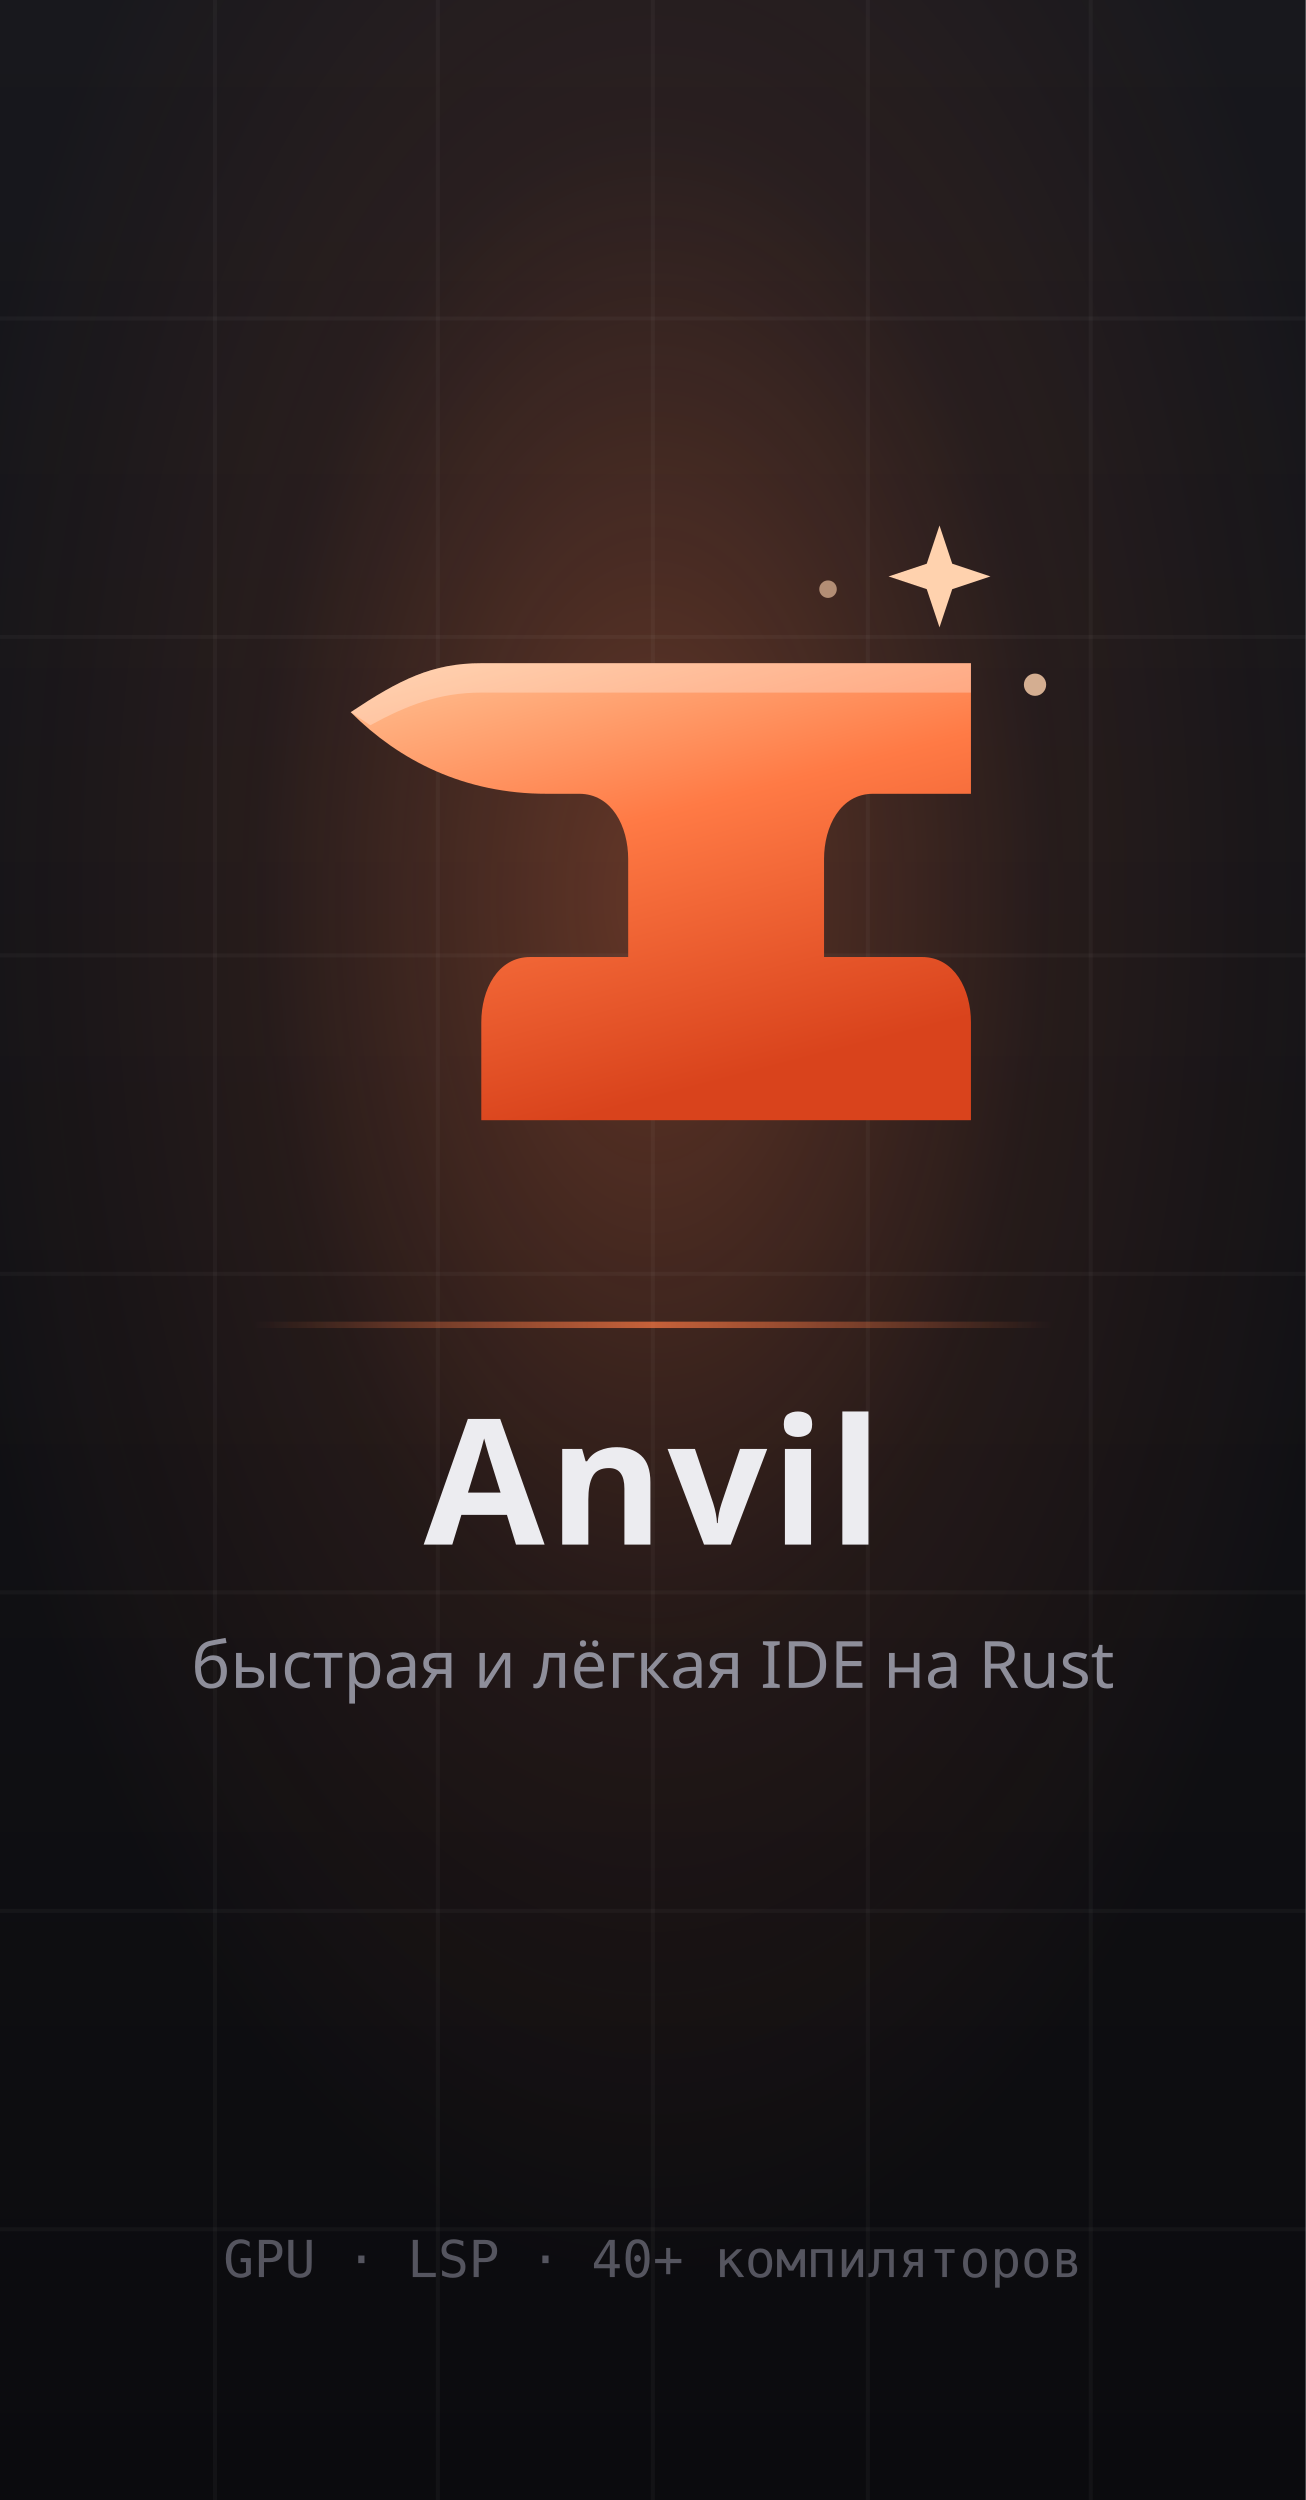
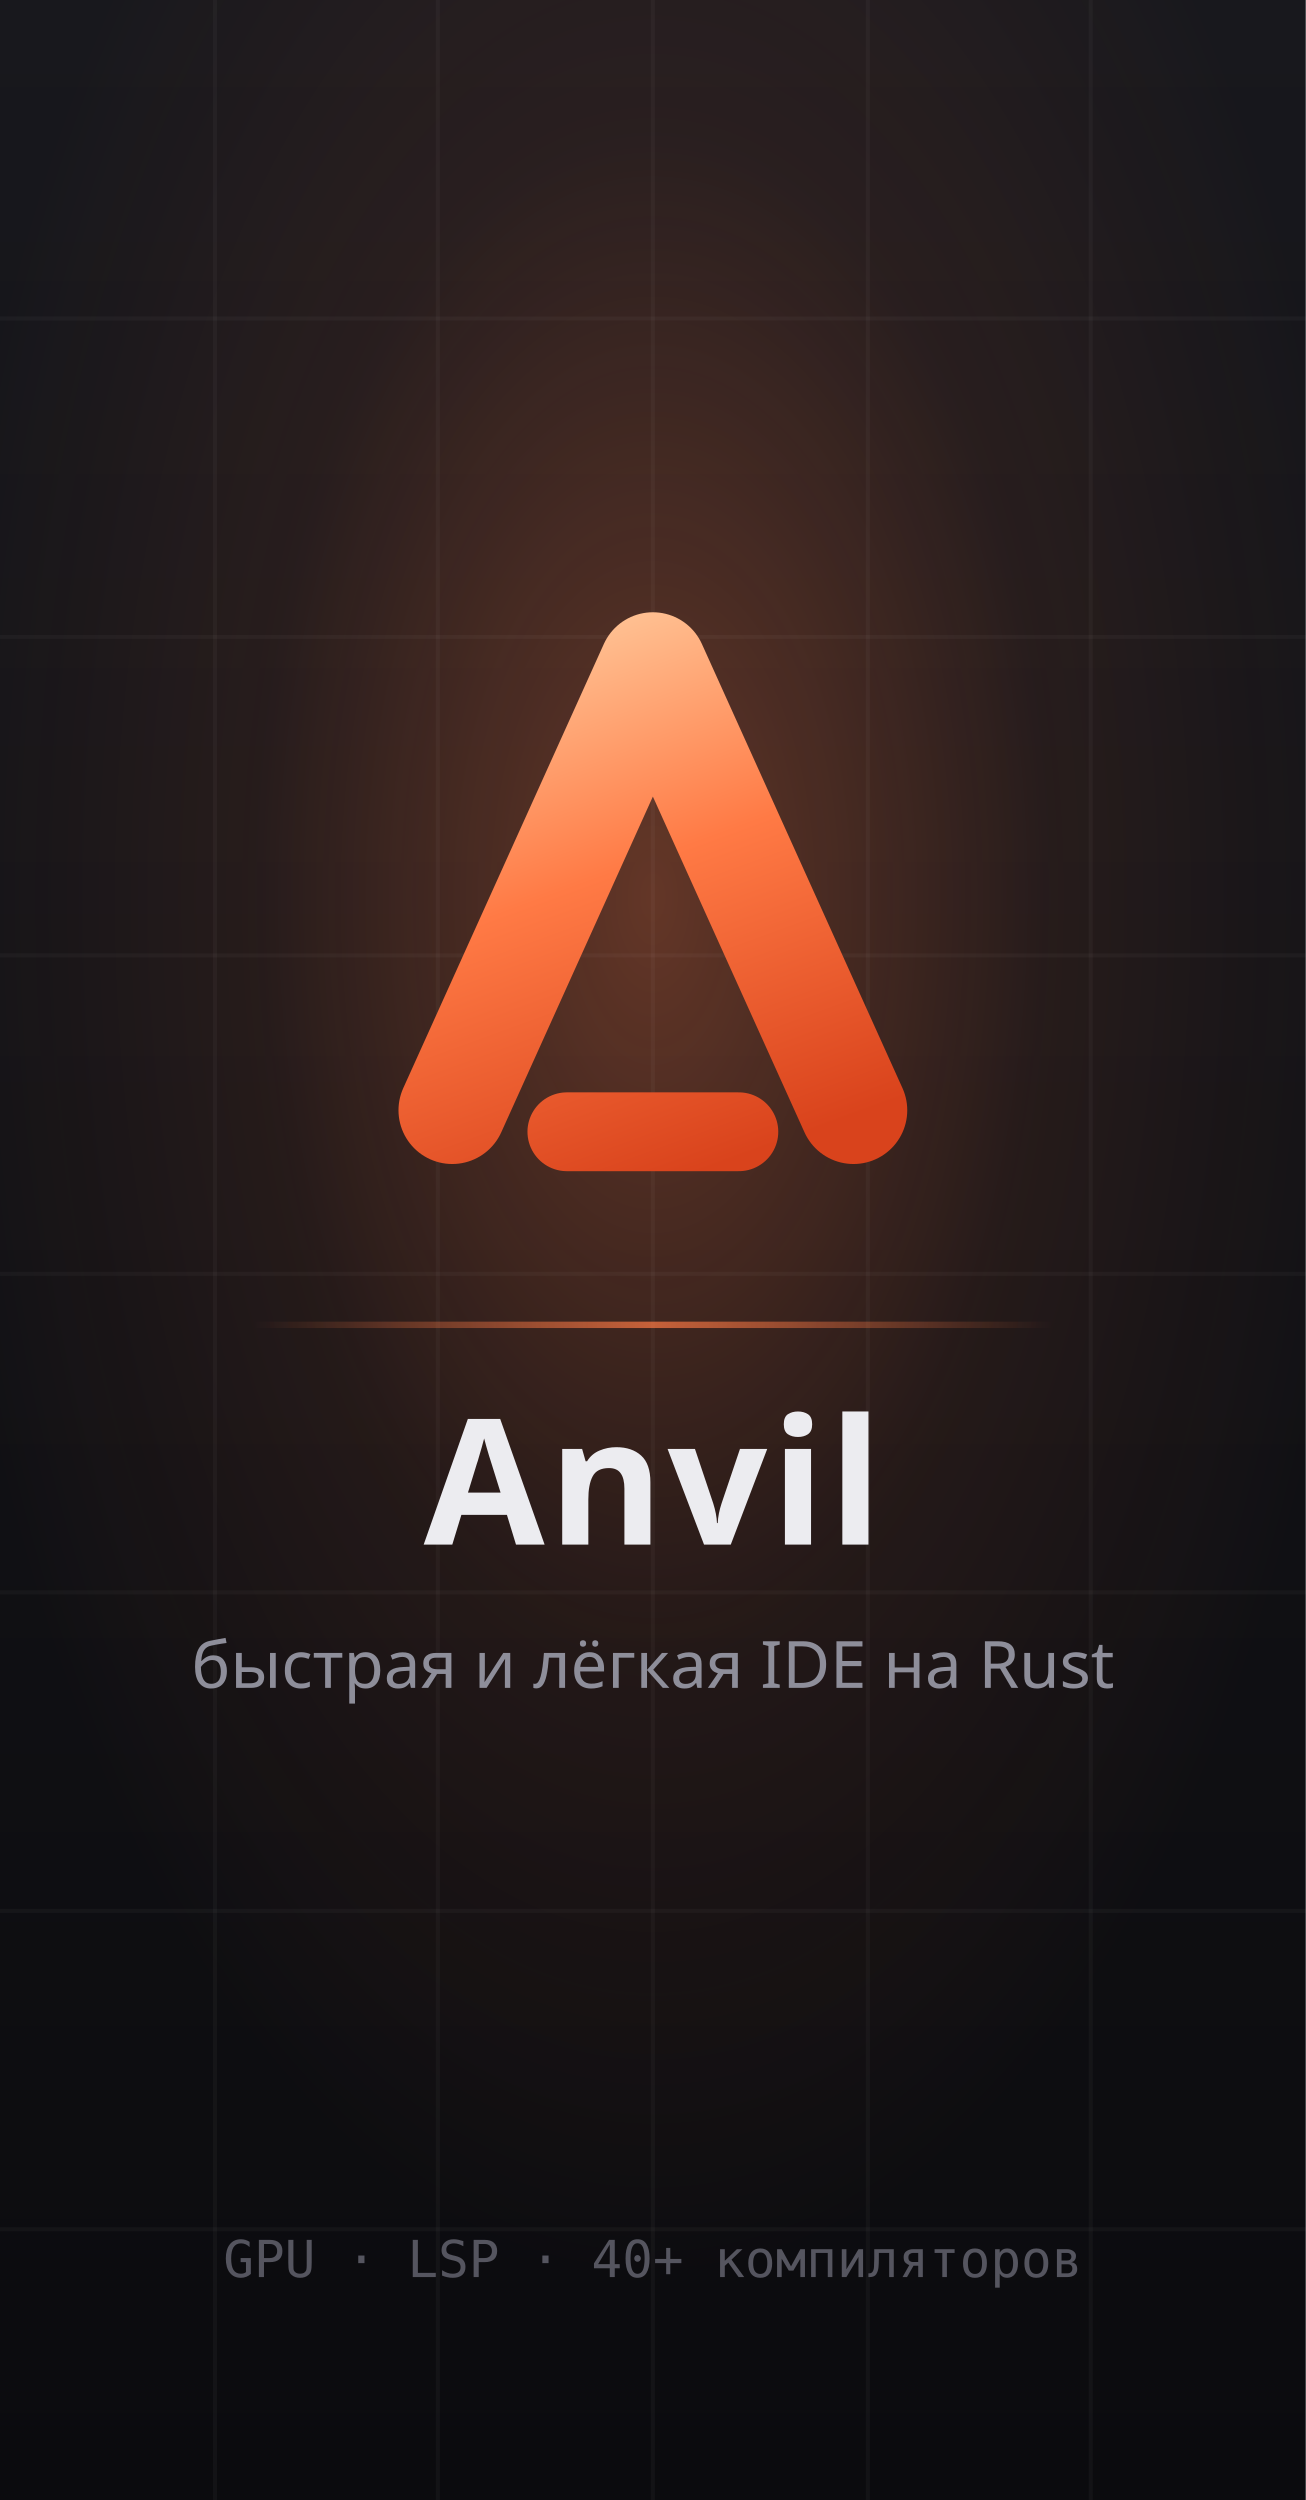
<svg xmlns="http://www.w3.org/2000/svg" width="656" height="1256" viewBox="0 0 164 314">
  <defs>
    <linearGradient id="bg" x1="0" y1="0" x2="0" y2="1">
      <stop offset="0" stop-color="#18181d" />
      <stop offset="1" stop-color="#0b0b0e" />
    </linearGradient>
    <radialGradient id="glow" cx="0.5" cy="0.36" r="0.55">
      <stop offset="0" stop-color="#ff7a45" stop-opacity="0.34" />
      <stop offset="0.55" stop-color="#ff7a45" stop-opacity="0.08" />
      <stop offset="1" stop-color="#ff7a45" stop-opacity="0" />
    </radialGradient>
-     <linearGradient id="metal" x1="0" y1="0" x2="0.35" y2="1">
+     <linearGradient id="ametal" gradientUnits="userSpaceOnUse" x1="96" y1="56" x2="150" y2="204">
      <stop offset="0" stop-color="#ffc597" />
      <stop offset="0.45" stop-color="#ff7a45" />
      <stop offset="1" stop-color="#d9431c" />
    </linearGradient>
    <linearGradient id="line" x1="0" y1="0" x2="1" y2="0">
      <stop offset="0" stop-color="#ff7a45" stop-opacity="0" />
      <stop offset="0.5" stop-color="#ff7a45" stop-opacity="0.7" />
      <stop offset="1" stop-color="#ff7a45" stop-opacity="0" />
    </linearGradient>
  </defs>
  <rect width="164" height="314" fill="url(#bg)" />
  <rect width="164" height="314" fill="url(#glow)" />
  <g stroke="#ffffff" stroke-opacity="0.035" stroke-width="0.5">
    <path d="M0 40H164M0 80H164M0 120H164M0 160H164M0 200H164M0 240H164M0 280H164" />
    <path d="M27 0V314M55 0V314M82 0V314M109 0V314M137 0V314" />
  </g>
-   <g transform="translate(83 112) scale(4.1) translate(-11.5 -12)">
-     <path fill="url(#metal)" d="M6 5H21V9H18C17 9 16.5 10 16.5 11V14H19.5C20.5 14 21 15 21 16V19H6V16C6 15 6.5 14 7.5 14H10.5V11C10.5 10 10 9 9 9H8C5.5 9 3.5 8 2 6.5C3.5 5.5 4.5 5 6 5Z" />
-     <path fill="#ffffff" fill-opacity="0.28" d="M6 5H21V5.9H6C4.7 5.9 3.7 6.3 2.6 6.9L2 6.5C3.5 5.5 4.5 5 6 5Z" />
-   </g>
-   <g fill="#ffd2ae">
-     <path d="M118 66l1.6 4.8 4.8 1.6-4.8 1.6-1.6 4.8-1.6-4.8-4.8-1.6 4.8-1.6z" />
-     <circle cx="130" cy="86" r="1.4" fill-opacity="0.8" />
-     <circle cx="104" cy="74" r="1.1" fill-opacity="0.6" />
+   <g transform="translate(82 112) scale(0.45) translate(-128 -129)" fill="none" stroke="url(#ametal)" stroke-linecap="round" stroke-linejoin="round">
+     <path d="M72 190L128 66L184 190" stroke-width="30" />
+     <path d="M104 196H152" stroke-width="22" />
  </g>
  <rect x="32" y="166" width="100" height="0.8" fill="url(#line)" />
  <text x="82" y="194" text-anchor="middle" font-family="Segoe UI Variable Display, Segoe UI, sans-serif" font-weight="600" font-size="22" fill="#ececf0" letter-spacing="0.5">Anvil</text>
  <text x="82" y="212" text-anchor="middle" font-family="Segoe UI Variable Text, Segoe UI, sans-serif" font-size="8.2" fill="#8e8e9a">быстрая и лёгкая IDE на Rust</text>
  <g font-family="Cascadia Code, Consolas, monospace" font-size="6.4" fill="#55555f" text-anchor="middle">
    <text x="82" y="286">GPU · LSP · 40+ компиляторов</text>
  </g>
</svg>
